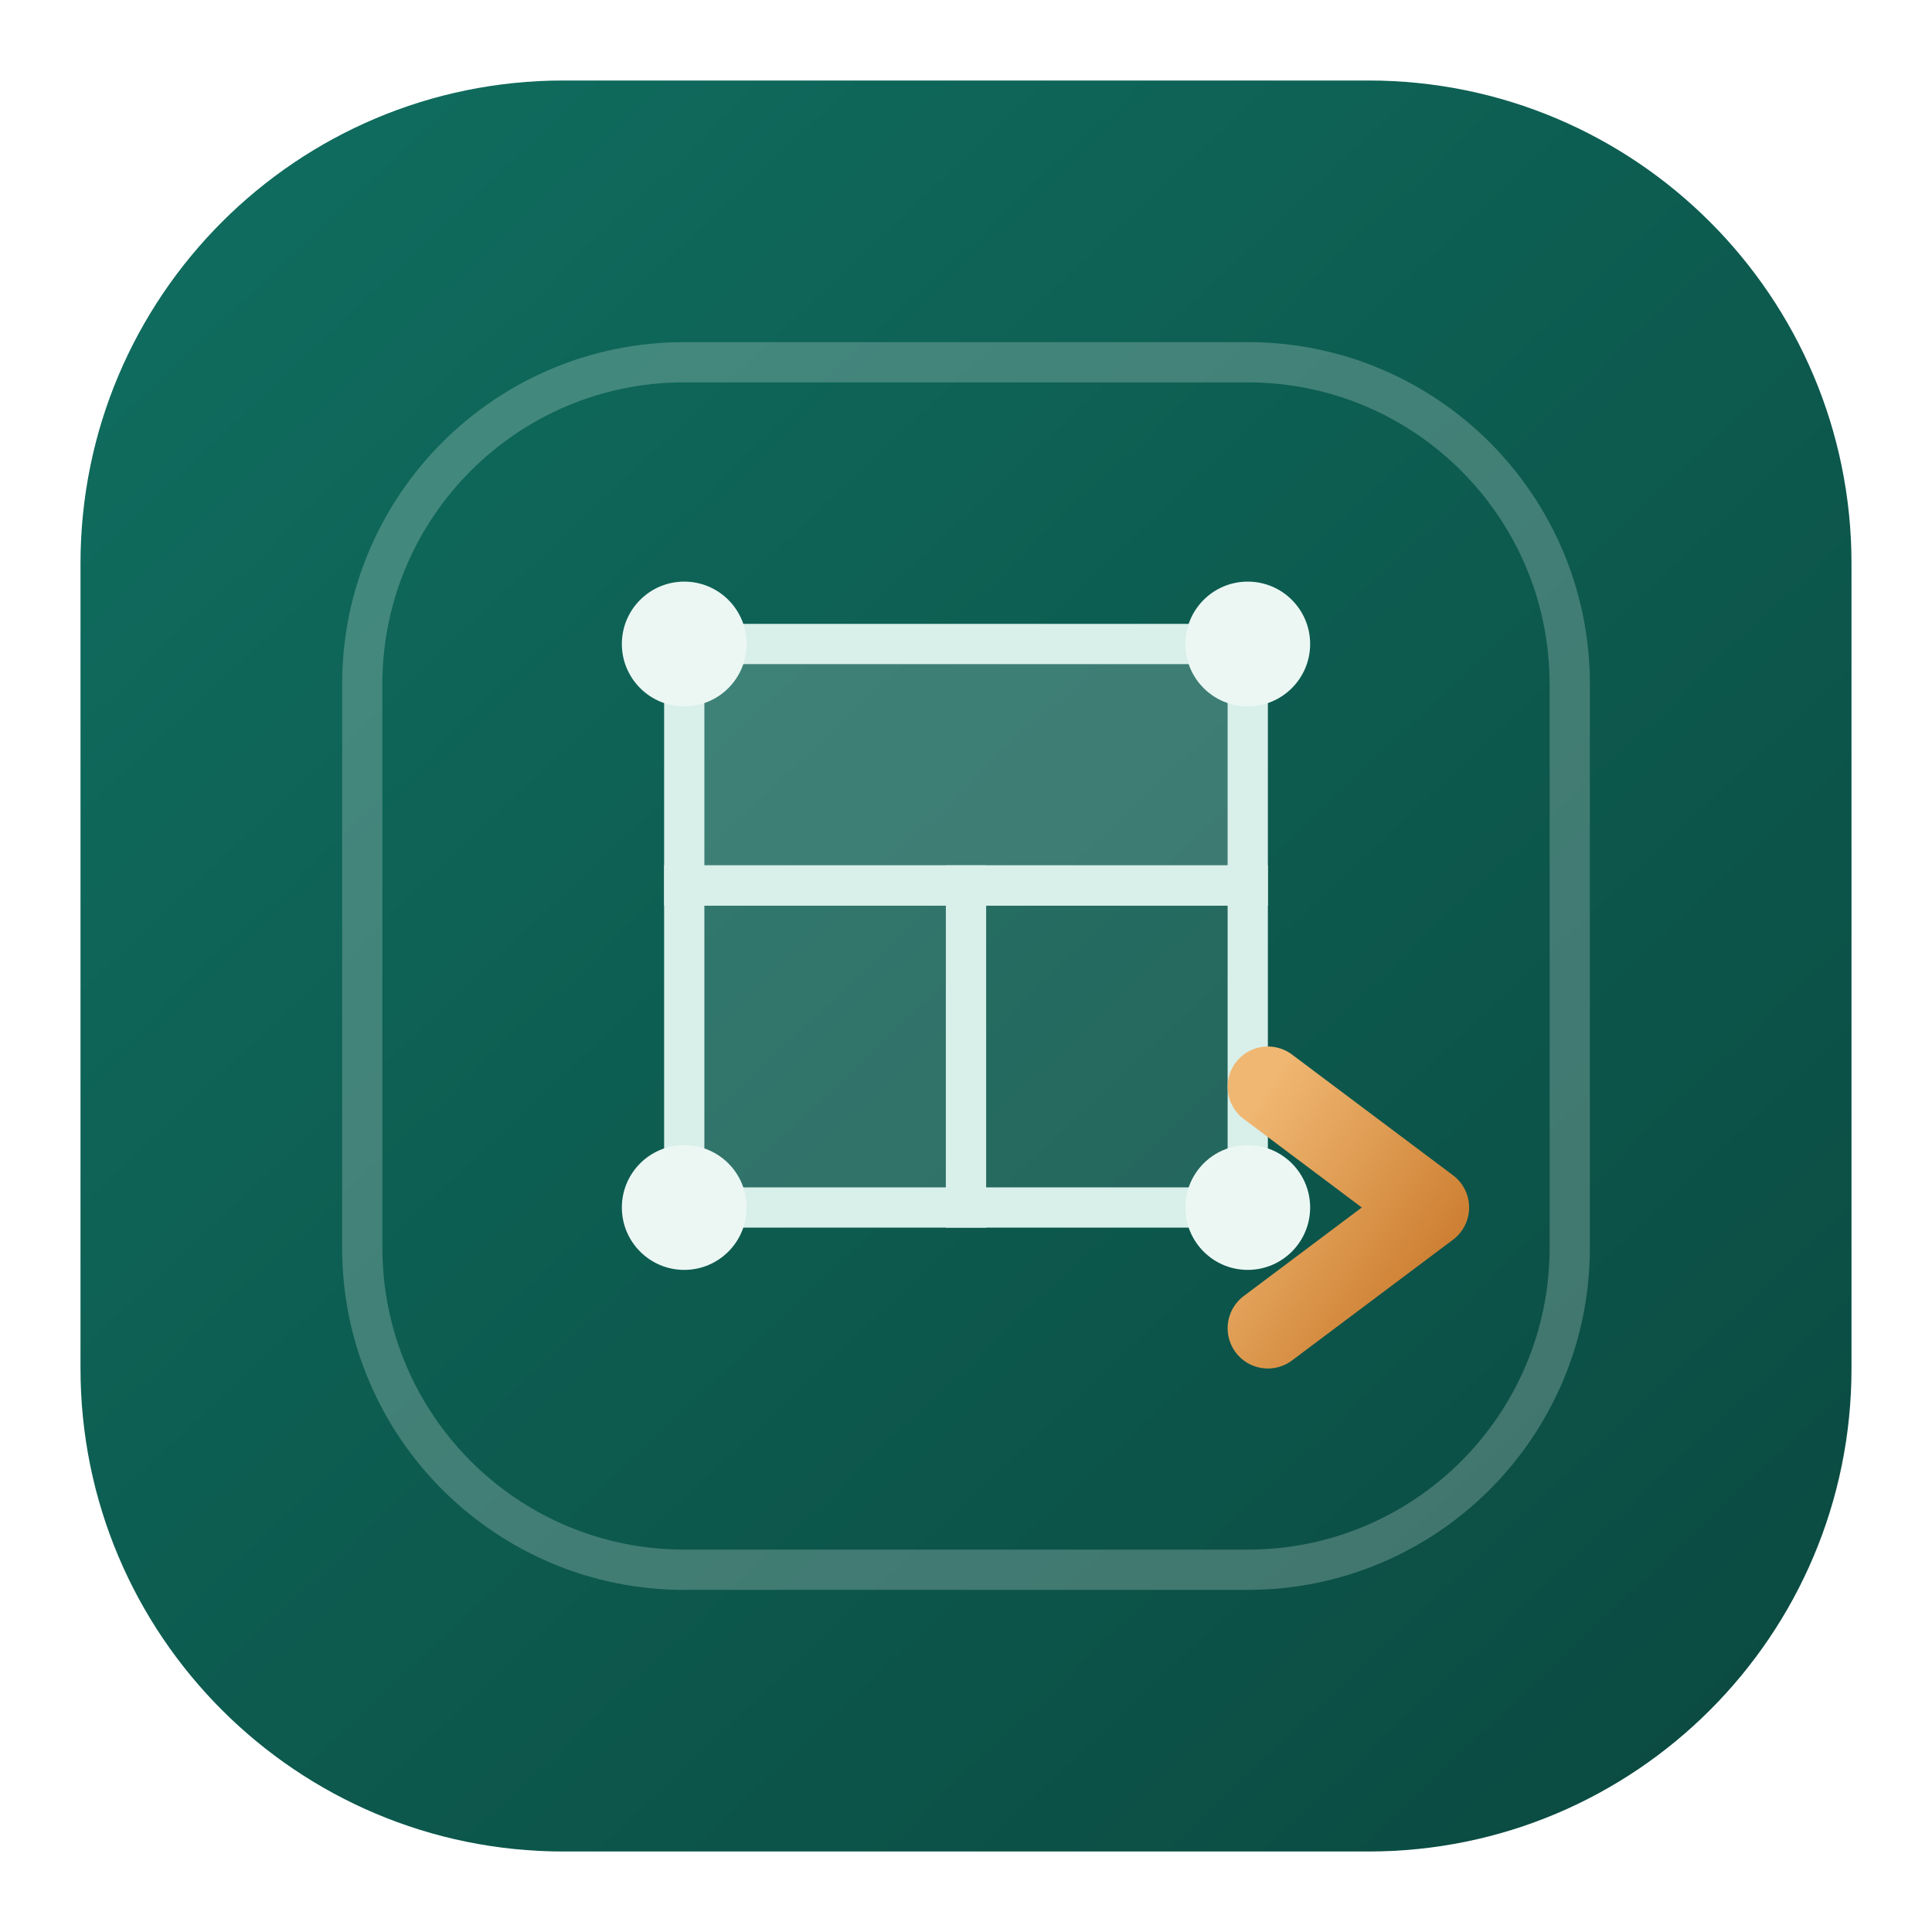
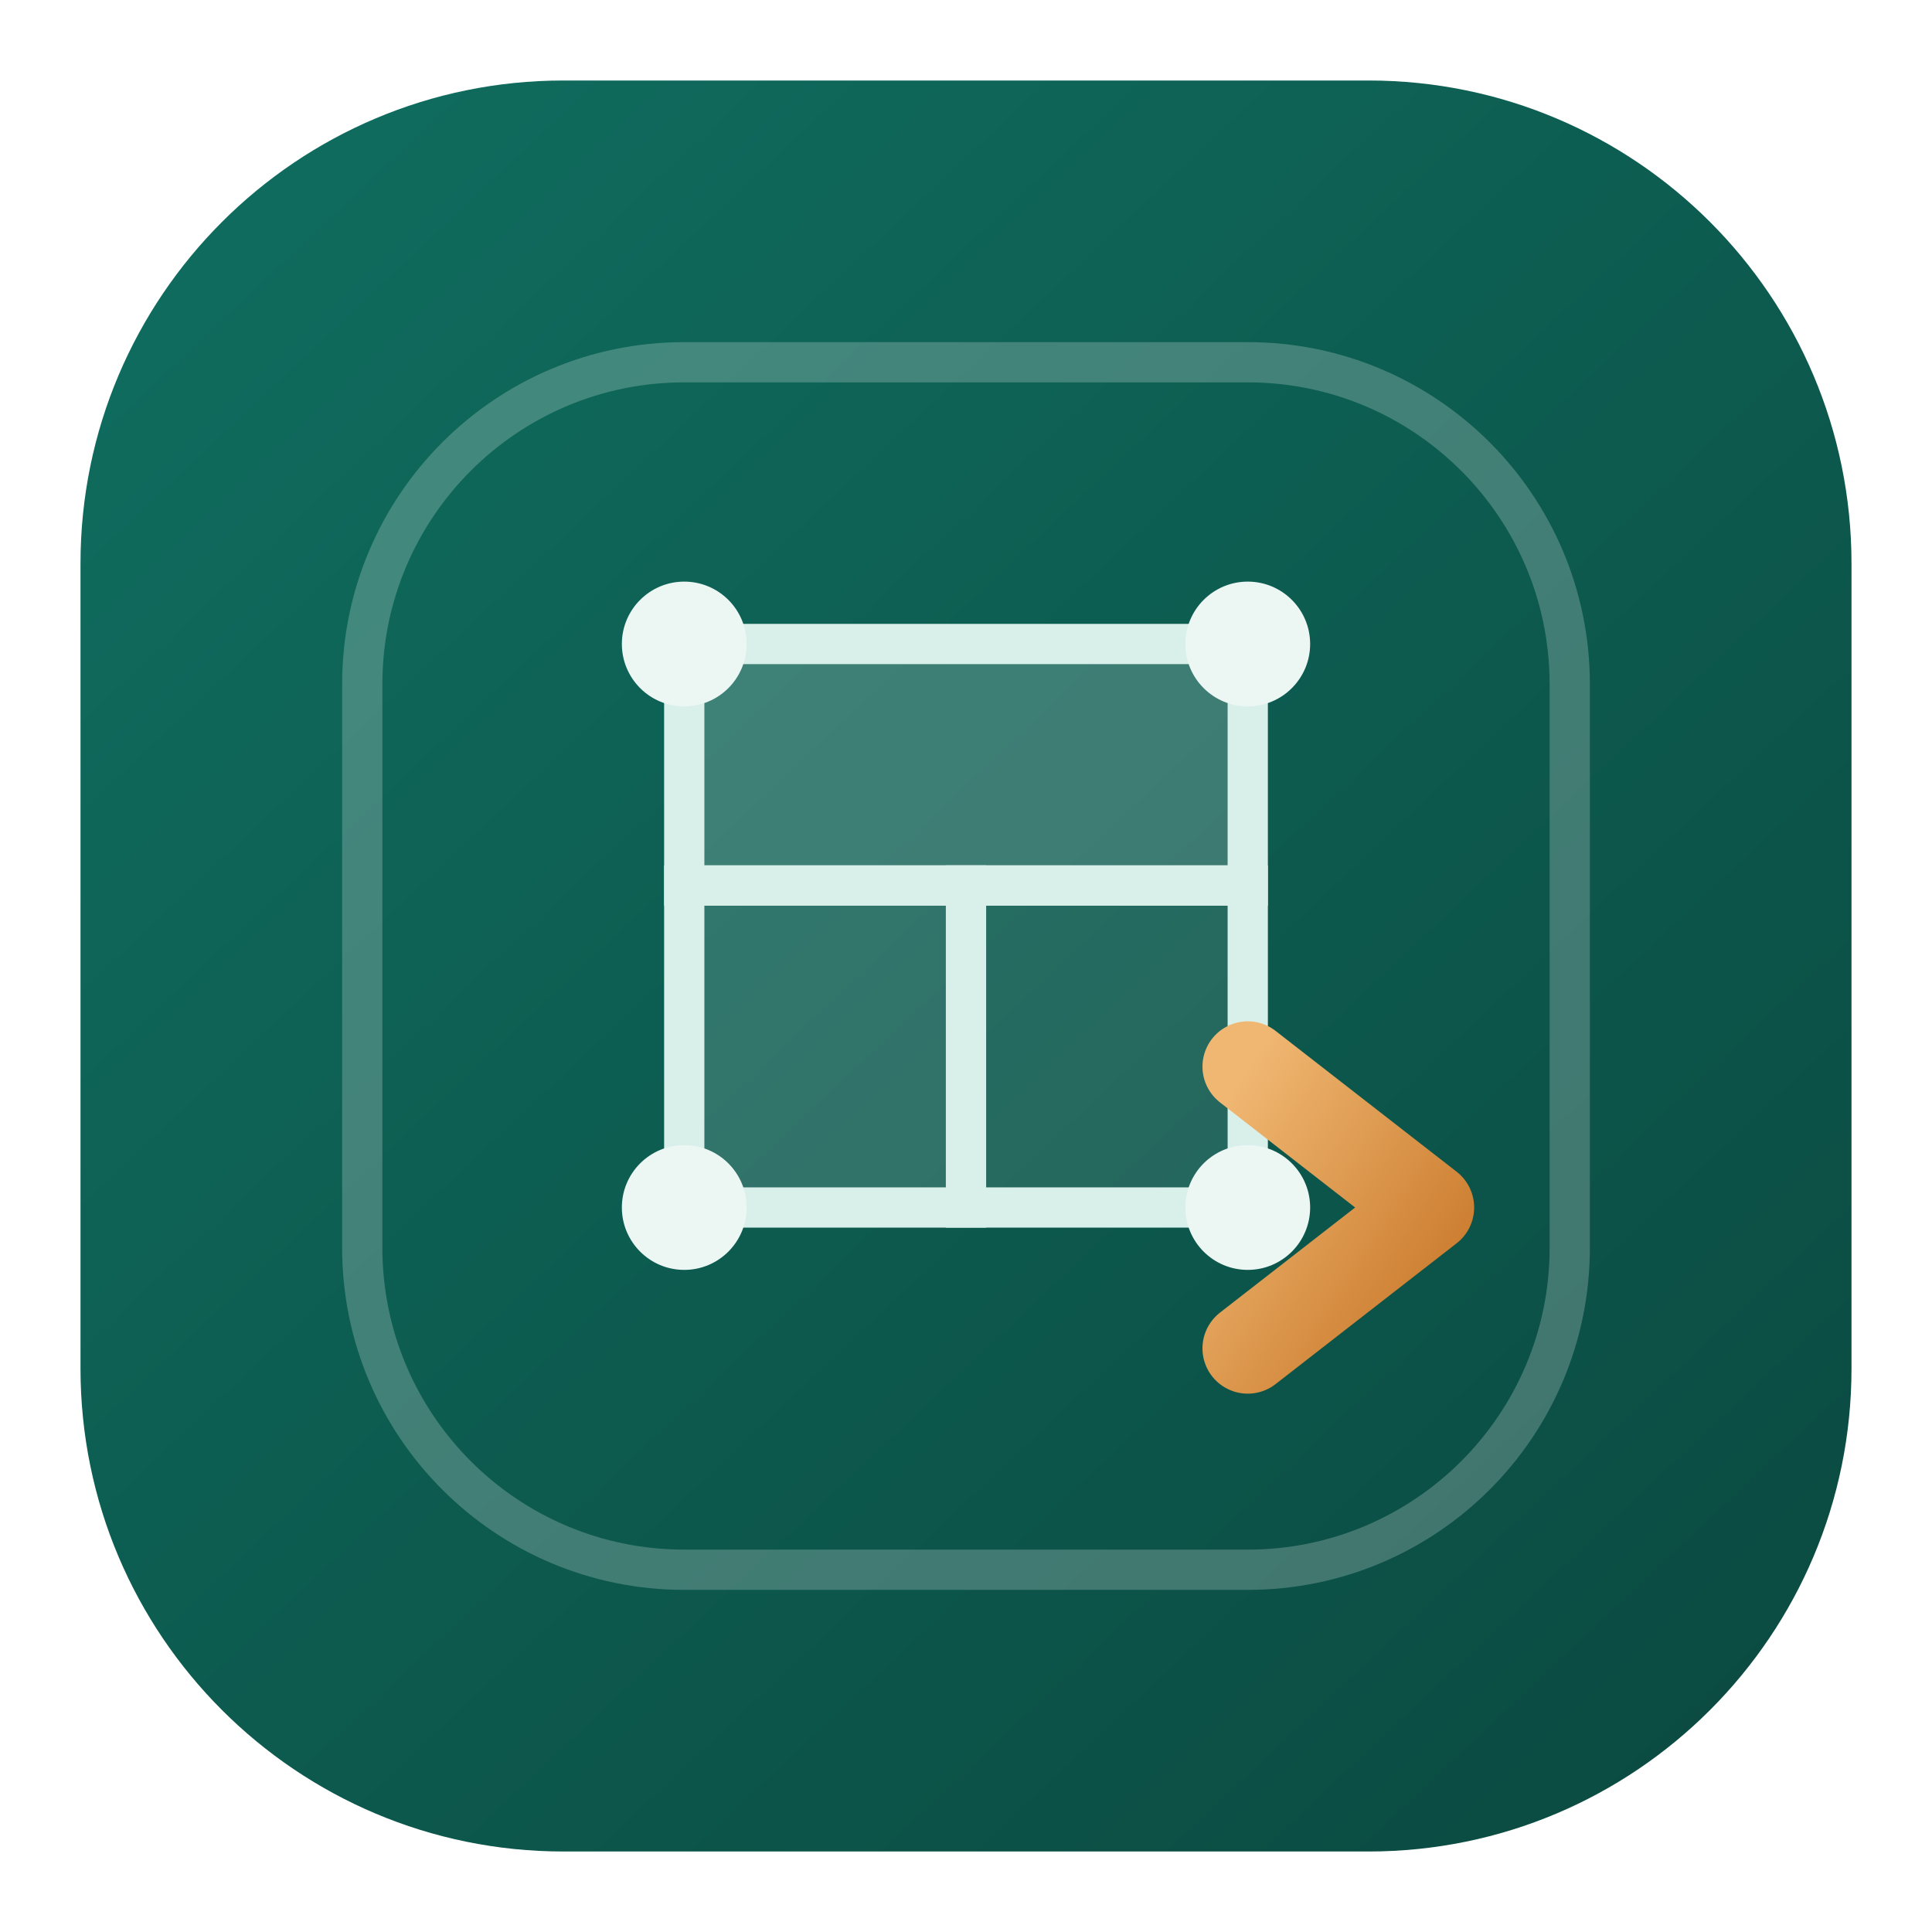
<svg xmlns="http://www.w3.org/2000/svg" viewBox="0 0 96 96" role="img" aria-labelledby="title desc">
  <defs>
    <linearGradient id="bg" x1="10%" y1="8%" x2="92%" y2="95%">
      <stop offset="0%" stop-color="#0f6b5d" />
      <stop offset="100%" stop-color="#0b4b42" />
    </linearGradient>
    <linearGradient id="accent" x1="0%" y1="0%" x2="100%" y2="100%">
      <stop offset="0%" stop-color="#f0b772" />
      <stop offset="100%" stop-color="#c9792b" />
    </linearGradient>
  </defs>
  <rect x="4" y="4" width="88" height="88" rx="24" fill="url(#bg)" />
  <rect x="18" y="18" width="60" height="60" rx="16" fill="none" stroke="rgba(255,255,255,0.22)" stroke-width="2" />
  <path d="M34 60V44h14v16z" fill="rgba(255,255,255,0.15)" stroke="#d9efe9" stroke-width="2" />
  <path d="M48 44h14v16H48z" fill="rgba(255,255,255,0.1)" stroke="#d9efe9" stroke-width="2" />
  <path d="M34 32h28v12H34z" fill="rgba(255,255,255,0.2)" stroke="#d9efe9" stroke-width="2" />
-   <path d="M50 60h18" stroke="url(#accent)" stroke-width="4" stroke-linecap="round" />
-   <path d="M63 54l8 6-8 6" fill="none" stroke="url(#accent)" stroke-width="4" stroke-linecap="round" stroke-linejoin="round" />
+   <path d="M48 60h20" stroke="url(#accent)" stroke-width="4.5" stroke-linecap="round" />
+   <path d="M62 53l9 7-9 7" fill="none" stroke="url(#accent)" stroke-width="4.5" stroke-linecap="round" stroke-linejoin="round" />
  <circle cx="34" cy="32" r="3.1" fill="#ecf7f4" />
  <circle cx="62" cy="32" r="3.1" fill="#ecf7f4" />
  <circle cx="34" cy="60" r="3.1" fill="#ecf7f4" />
  <circle cx="62" cy="60" r="3.1" fill="#ecf7f4" />
</svg>
